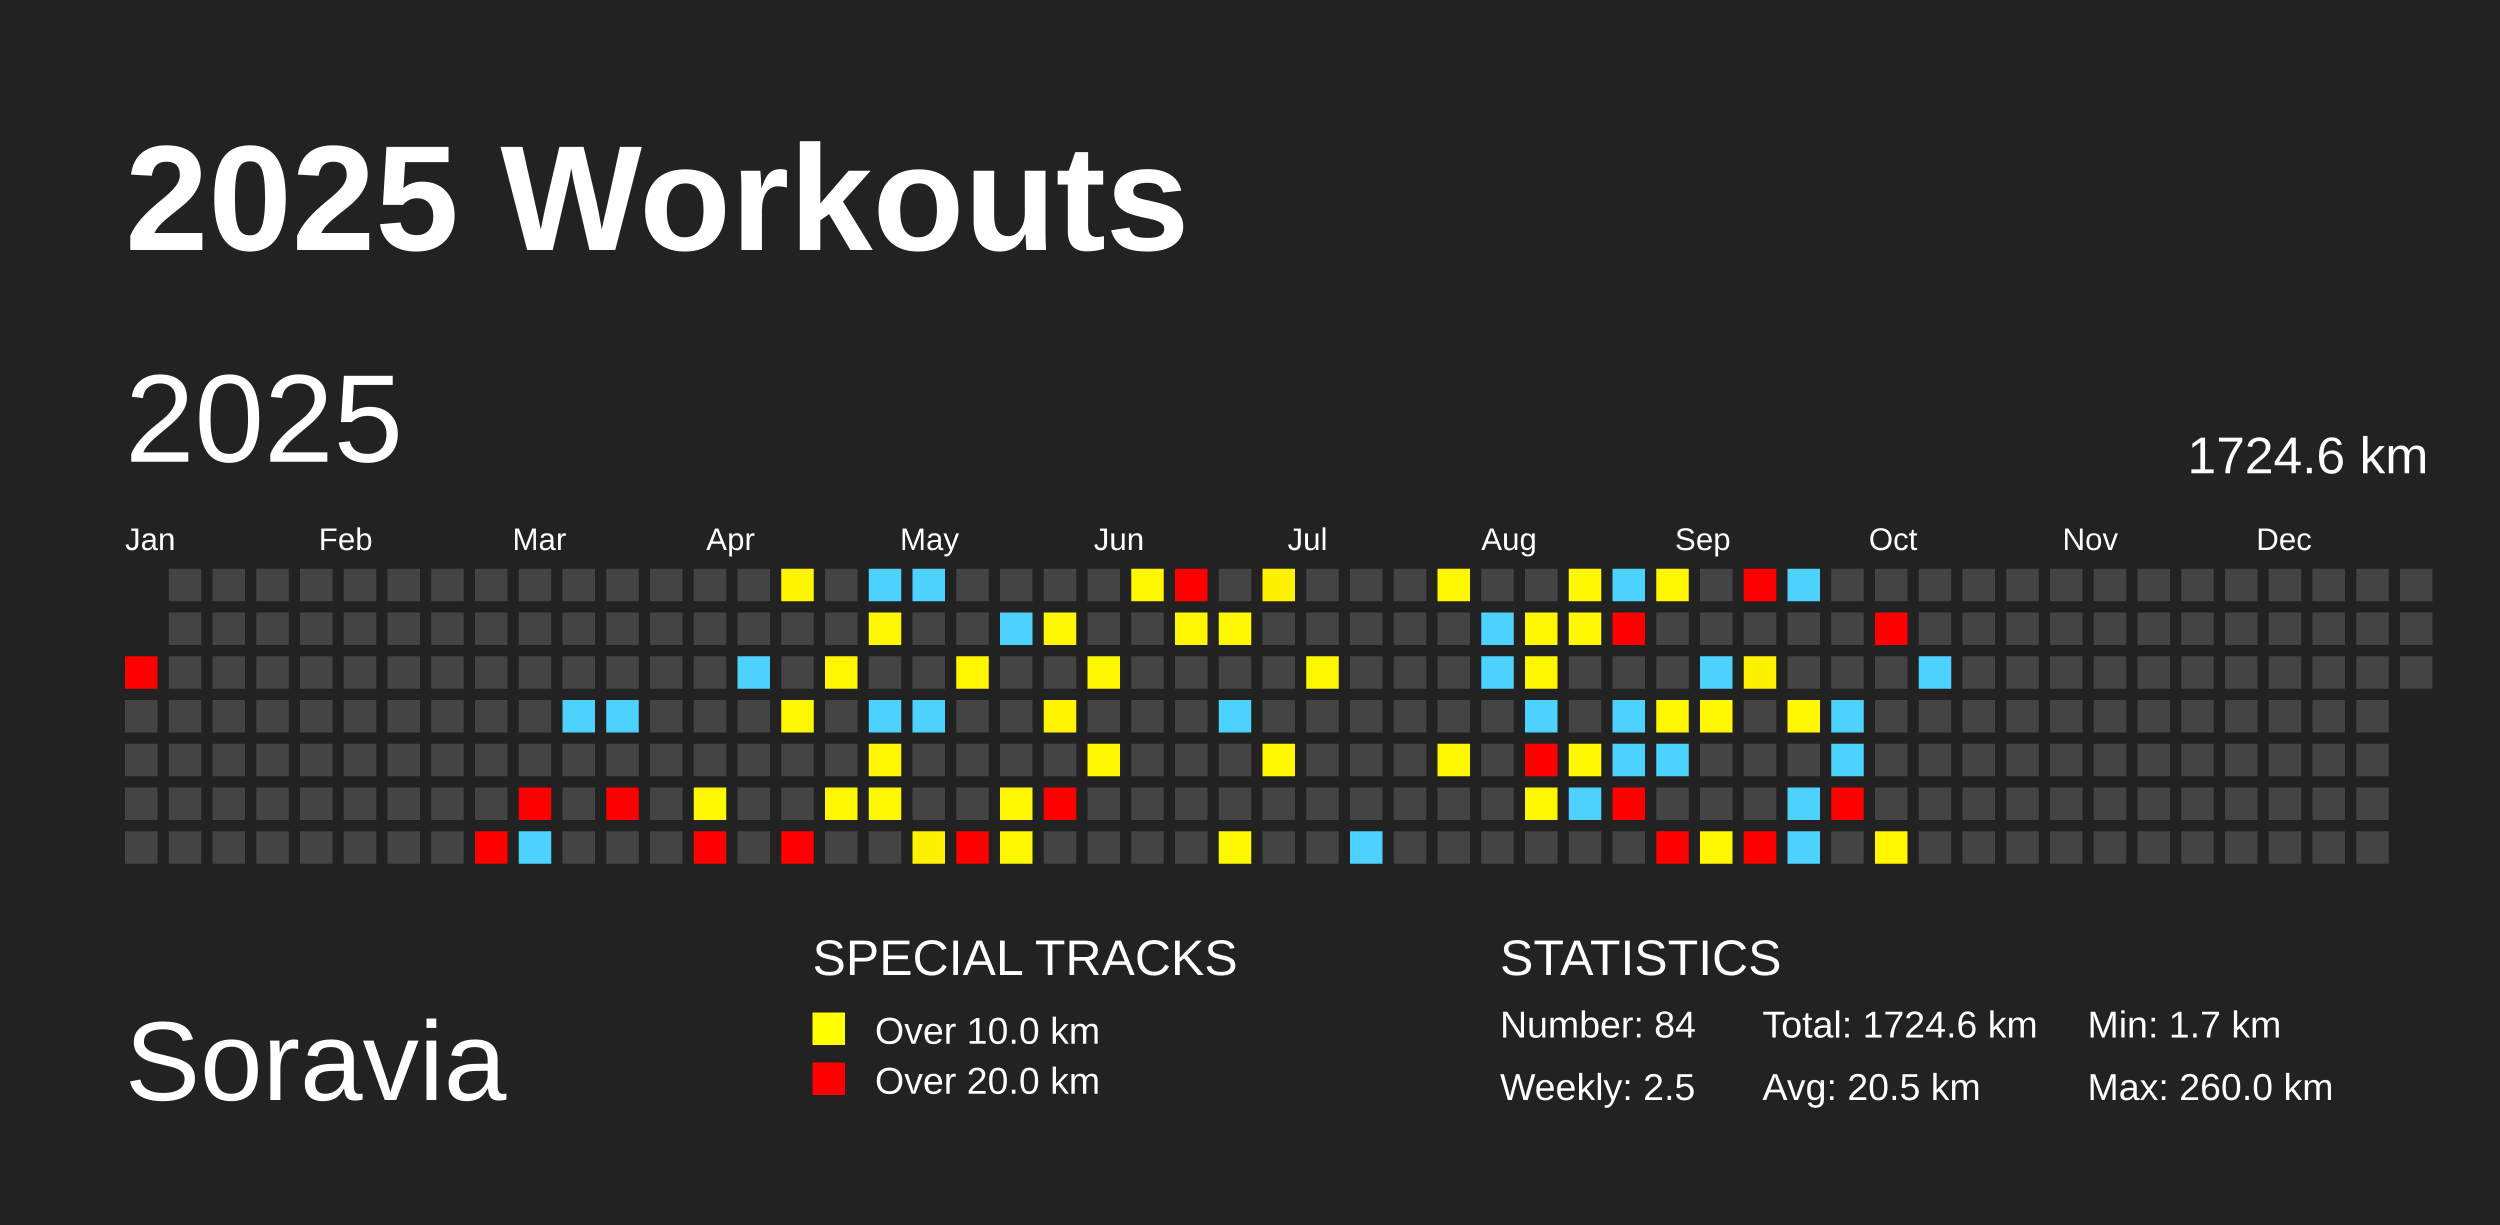
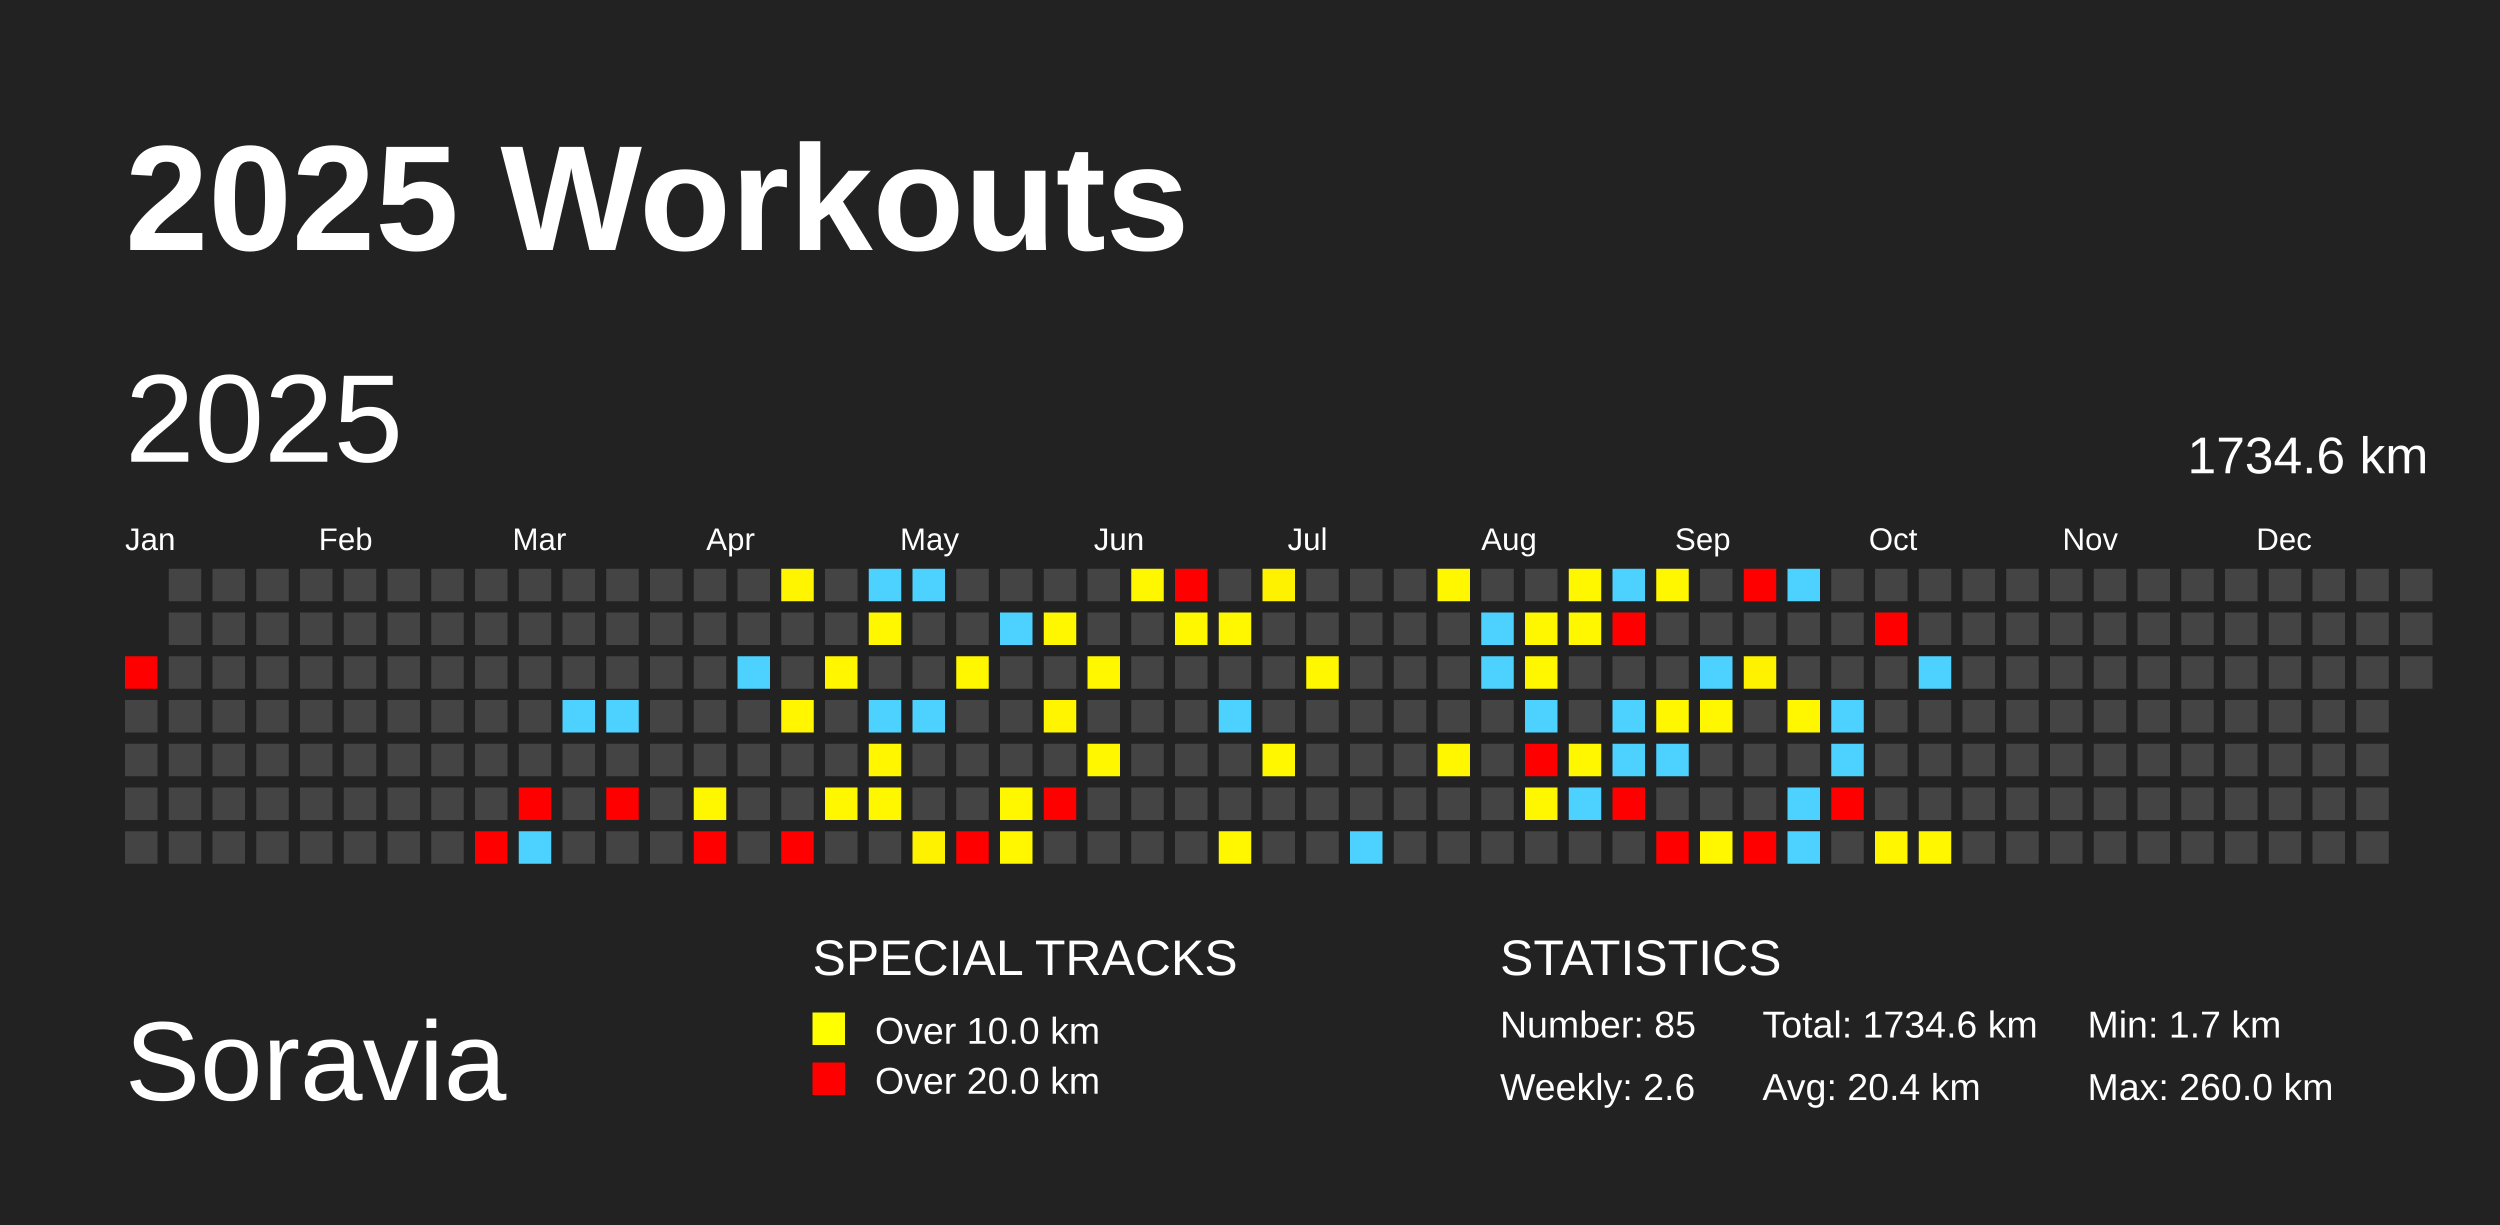
<svg xmlns="http://www.w3.org/2000/svg" baseProfile="full" height="98mm" version="1.1" viewBox="0,0,200,98" width="200mm">
  <defs />
  <rect fill="#222222" height="98" width="200" x="0" y="0" />
  <text fill="#FFFFFF" style="font-size:12px; font-family:Arial; font-weight:bold;" x="10" y="20">2025 Workouts</text>
  <text fill="#FFFFFF" style="font-size:9px; font-family:Arial" x="10" y="88">Soravia</text>
  <text fill="#FFFFFF" style="font-size:4px; font-family:Arial" x="65" y="78">SPECIAL TRACKS</text>
  <rect fill="yellow" height="2.6" width="2.6" x="65" y="81" />
  <text fill="#FFFFFF" style="font-size:3px; font-family:Arial" x="70" y="83.5">Over 10.0 km</text>
  <rect fill="red" height="2.6" width="2.6" x="65" y="85" />
  <text fill="#FFFFFF" style="font-size:3px; font-family:Arial" x="70" y="87.5">Over 20.0 km</text>
  <text fill="#FFFFFF" style="font-size:4px; font-family:Arial" x="120" y="78">STATISTICS</text>
-   <text fill="#FFFFFF" style="font-size:3px; font-family:Arial" x="120" y="83">Number: 84</text>
-   <text fill="#FFFFFF" style="font-size:3px; font-family:Arial" x="120" y="88">Weekly: 2.5</text>
-   <text fill="#FFFFFF" style="font-size:3px; font-family:Arial" x="141" y="83">Total: 1724.6 km</text>
-   <text fill="#FFFFFF" style="font-size:3px; font-family:Arial" x="141" y="88">Avg: 20.5 km</text>
+   <text fill="#FFFFFF" style="font-size:3px; font-family:Arial" x="120" y="83">Number: 85</text>
+   <text fill="#FFFFFF" style="font-size:3px; font-family:Arial" x="120" y="88">Weekly: 2.6</text>
+   <text fill="#FFFFFF" style="font-size:3px; font-family:Arial" x="141" y="83">Total: 1734.6 km</text>
+   <text fill="#FFFFFF" style="font-size:3px; font-family:Arial" x="141" y="88">Avg: 20.4 km</text>
  <text fill="#FFFFFF" style="font-size:3px; font-family:Arial" x="167" y="83">Min: 1.7 km</text>
  <text fill="#FFFFFF" style="font-size:3px; font-family:Arial" x="167" y="88">Max: 260.0 km</text>
  <text dominant-baseline="hanging" fill="#FFFFFF" style="font-size:10.0px; font-family:Arial;" x="10" y="30">2025</text>
-   <text dominant-baseline="hanging" fill="#FFFFFF" style="font-size:4.125px; font-family:Arial;" x="175" y="35">1724.6 km</text>
+   <text dominant-baseline="hanging" fill="#FFFFFF" style="font-size:4.125px; font-family:Arial;" x="175" y="35">1734.6 km</text>
  <text fill="#FFFFFF" style="font-size:2.5px; font-family:Arial" x="10.0" y="44">Jan</text>
  <text fill="#FFFFFF" style="font-size:2.5px; font-family:Arial" x="25.5" y="44">Feb</text>
  <text fill="#FFFFFF" style="font-size:2.5px; font-family:Arial" x="41.0" y="44">Mar</text>
  <text fill="#FFFFFF" style="font-size:2.5px; font-family:Arial" x="56.5" y="44">Apr</text>
  <text fill="#FFFFFF" style="font-size:2.5px; font-family:Arial" x="72.0" y="44">May</text>
  <text fill="#FFFFFF" style="font-size:2.5px; font-family:Arial" x="87.5" y="44">Jun</text>
  <text fill="#FFFFFF" style="font-size:2.5px; font-family:Arial" x="103.0" y="44">Jul</text>
  <text fill="#FFFFFF" style="font-size:2.5px; font-family:Arial" x="118.5" y="44">Aug</text>
  <text fill="#FFFFFF" style="font-size:2.5px; font-family:Arial" x="134.0" y="44">Sep</text>
  <text fill="#FFFFFF" style="font-size:2.5px; font-family:Arial" x="149.5" y="44">Oct</text>
  <text fill="#FFFFFF" style="font-size:2.5px; font-family:Arial" x="165.0" y="44">Nov</text>
  <text fill="#FFFFFF" style="font-size:2.5px; font-family:Arial" x="180.5" y="44">Dec</text>
  <rect fill="red" height="2.6" width="2.6" x="10.0" y="52.5" />
  <rect fill="#444444" height="2.6" width="2.6" x="10.0" y="56.0" />
  <rect fill="#444444" height="2.6" width="2.6" x="10.0" y="59.5" />
  <rect fill="#444444" height="2.6" width="2.6" x="10.0" y="63.0" />
  <rect fill="#444444" height="2.6" width="2.6" x="10.0" y="66.5" />
  <rect fill="#444444" height="2.6" width="2.6" x="13.5" y="45.5" />
  <rect fill="#444444" height="2.6" width="2.6" x="13.5" y="49.0" />
  <rect fill="#444444" height="2.6" width="2.6" x="13.5" y="52.5" />
  <rect fill="#444444" height="2.6" width="2.6" x="13.5" y="56.0" />
  <rect fill="#444444" height="2.6" width="2.6" x="13.5" y="59.5" />
  <rect fill="#444444" height="2.6" width="2.6" x="13.5" y="63.0" />
  <rect fill="#444444" height="2.6" width="2.6" x="13.5" y="66.5" />
  <rect fill="#444444" height="2.6" width="2.6" x="17.0" y="45.5" />
  <rect fill="#444444" height="2.6" width="2.6" x="17.0" y="49.0" />
  <rect fill="#444444" height="2.6" width="2.6" x="17.0" y="52.5" />
  <rect fill="#444444" height="2.6" width="2.6" x="17.0" y="56.0" />
  <rect fill="#444444" height="2.6" width="2.6" x="17.0" y="59.5" />
  <rect fill="#444444" height="2.6" width="2.6" x="17.0" y="63.0" />
  <rect fill="#444444" height="2.6" width="2.6" x="17.0" y="66.5" />
  <rect fill="#444444" height="2.6" width="2.6" x="20.5" y="45.5" />
  <rect fill="#444444" height="2.6" width="2.6" x="20.5" y="49.0" />
  <rect fill="#444444" height="2.6" width="2.6" x="20.5" y="52.5" />
  <rect fill="#444444" height="2.6" width="2.6" x="20.5" y="56.0" />
  <rect fill="#444444" height="2.6" width="2.6" x="20.5" y="59.5" />
  <rect fill="#444444" height="2.6" width="2.6" x="20.5" y="63.0" />
  <rect fill="#444444" height="2.6" width="2.6" x="20.5" y="66.5" />
  <rect fill="#444444" height="2.6" width="2.6" x="24.0" y="45.5" />
  <rect fill="#444444" height="2.6" width="2.6" x="24.0" y="49.0" />
  <rect fill="#444444" height="2.6" width="2.6" x="24.0" y="52.5" />
  <rect fill="#444444" height="2.6" width="2.6" x="24.0" y="56.0" />
  <rect fill="#444444" height="2.6" width="2.6" x="24.0" y="59.5" />
  <rect fill="#444444" height="2.6" width="2.6" x="24.0" y="63.0" />
  <rect fill="#444444" height="2.6" width="2.6" x="24.0" y="66.5" />
  <rect fill="#444444" height="2.6" width="2.6" x="27.5" y="45.5" />
  <rect fill="#444444" height="2.6" width="2.6" x="27.5" y="49.0" />
  <rect fill="#444444" height="2.6" width="2.6" x="27.5" y="52.5" />
  <rect fill="#444444" height="2.6" width="2.6" x="27.5" y="56.0" />
  <rect fill="#444444" height="2.6" width="2.6" x="27.5" y="59.5" />
  <rect fill="#444444" height="2.6" width="2.6" x="27.5" y="63.0" />
  <rect fill="#444444" height="2.6" width="2.6" x="27.5" y="66.5" />
  <rect fill="#444444" height="2.6" width="2.6" x="31.0" y="45.5" />
  <rect fill="#444444" height="2.6" width="2.6" x="31.0" y="49.0" />
  <rect fill="#444444" height="2.6" width="2.6" x="31.0" y="52.5" />
  <rect fill="#444444" height="2.6" width="2.6" x="31.0" y="56.0" />
  <rect fill="#444444" height="2.6" width="2.6" x="31.0" y="59.5" />
  <rect fill="#444444" height="2.6" width="2.6" x="31.0" y="63.0" />
  <rect fill="#444444" height="2.6" width="2.6" x="31.0" y="66.5" />
  <rect fill="#444444" height="2.6" width="2.6" x="34.5" y="45.5" />
  <rect fill="#444444" height="2.6" width="2.6" x="34.5" y="49.0" />
  <rect fill="#444444" height="2.6" width="2.6" x="34.5" y="52.5" />
  <rect fill="#444444" height="2.6" width="2.6" x="34.5" y="56.0" />
  <rect fill="#444444" height="2.6" width="2.6" x="34.5" y="59.5" />
  <rect fill="#444444" height="2.6" width="2.6" x="34.5" y="63.0" />
  <rect fill="#444444" height="2.6" width="2.6" x="34.5" y="66.5" />
  <rect fill="#444444" height="2.6" width="2.6" x="38.0" y="45.5" />
  <rect fill="#444444" height="2.6" width="2.6" x="38.0" y="49.0" />
  <rect fill="#444444" height="2.6" width="2.6" x="38.0" y="52.5" />
  <rect fill="#444444" height="2.6" width="2.6" x="38.0" y="56.0" />
  <rect fill="#444444" height="2.6" width="2.6" x="38.0" y="59.5" />
  <rect fill="#444444" height="2.6" width="2.6" x="38.0" y="63.0" />
  <rect fill="red" height="2.6" width="2.6" x="38.0" y="66.5" />
  <rect fill="#444444" height="2.6" width="2.6" x="41.5" y="45.5" />
  <rect fill="#444444" height="2.6" width="2.6" x="41.5" y="49.0" />
  <rect fill="#444444" height="2.6" width="2.6" x="41.5" y="52.5" />
  <rect fill="#444444" height="2.6" width="2.6" x="41.5" y="56.0" />
  <rect fill="#444444" height="2.6" width="2.6" x="41.5" y="59.5" />
  <rect fill="red" height="2.6" width="2.6" x="41.5" y="63.0" />
  <rect fill="#4dd2ff" height="2.6" width="2.6" x="41.5" y="66.5" />
  <rect fill="#444444" height="2.6" width="2.6" x="45.0" y="45.5" />
  <rect fill="#444444" height="2.6" width="2.6" x="45.0" y="49.0" />
  <rect fill="#444444" height="2.6" width="2.6" x="45.0" y="52.5" />
  <rect fill="#4dd2ff" height="2.6" width="2.6" x="45.0" y="56.0" />
  <rect fill="#444444" height="2.6" width="2.6" x="45.0" y="59.5" />
  <rect fill="#444444" height="2.6" width="2.6" x="45.0" y="63.0" />
  <rect fill="#444444" height="2.6" width="2.6" x="45.0" y="66.5" />
  <rect fill="#444444" height="2.6" width="2.6" x="48.5" y="45.5" />
  <rect fill="#444444" height="2.6" width="2.6" x="48.5" y="49.0" />
  <rect fill="#444444" height="2.6" width="2.6" x="48.5" y="52.5" />
  <rect fill="#4dd2ff" height="2.6" width="2.6" x="48.5" y="56.0" />
  <rect fill="#444444" height="2.6" width="2.6" x="48.5" y="59.5" />
  <rect fill="red" height="2.6" width="2.6" x="48.5" y="63.0" />
  <rect fill="#444444" height="2.6" width="2.6" x="48.5" y="66.5" />
  <rect fill="#444444" height="2.6" width="2.6" x="52.0" y="45.5" />
  <rect fill="#444444" height="2.6" width="2.6" x="52.0" y="49.0" />
  <rect fill="#444444" height="2.6" width="2.6" x="52.0" y="52.5" />
  <rect fill="#444444" height="2.6" width="2.6" x="52.0" y="56.0" />
  <rect fill="#444444" height="2.6" width="2.6" x="52.0" y="59.5" />
  <rect fill="#444444" height="2.6" width="2.6" x="52.0" y="63.0" />
  <rect fill="#444444" height="2.6" width="2.6" x="52.0" y="66.5" />
  <rect fill="#444444" height="2.6" width="2.6" x="55.5" y="45.5" />
  <rect fill="#444444" height="2.6" width="2.6" x="55.5" y="49.0" />
  <rect fill="#444444" height="2.6" width="2.6" x="55.5" y="52.5" />
  <rect fill="#444444" height="2.6" width="2.6" x="55.5" y="56.0" />
  <rect fill="#444444" height="2.6" width="2.6" x="55.5" y="59.5" />
  <rect fill="#fff700" height="2.6" width="2.6" x="55.5" y="63.0" />
  <rect fill="red" height="2.6" width="2.6" x="55.5" y="66.5" />
  <rect fill="#444444" height="2.6" width="2.6" x="59.0" y="45.5" />
  <rect fill="#444444" height="2.6" width="2.6" x="59.0" y="49.0" />
  <rect fill="#4dd2ff" height="2.6" width="2.6" x="59.0" y="52.5" />
  <rect fill="#444444" height="2.6" width="2.6" x="59.0" y="56.0" />
  <rect fill="#444444" height="2.6" width="2.6" x="59.0" y="59.5" />
  <rect fill="#444444" height="2.6" width="2.6" x="59.0" y="63.0" />
  <rect fill="#444444" height="2.6" width="2.6" x="59.0" y="66.5" />
  <rect fill="#fff500" height="2.6" width="2.6" x="62.5" y="45.5" />
  <rect fill="#444444" height="2.6" width="2.6" x="62.5" y="49.0" />
  <rect fill="#444444" height="2.6" width="2.6" x="62.5" y="52.5" />
  <rect fill="#fff600" height="2.6" width="2.6" x="62.5" y="56.0" />
  <rect fill="#444444" height="2.6" width="2.6" x="62.5" y="59.5" />
  <rect fill="#444444" height="2.6" width="2.6" x="62.5" y="63.0" />
  <rect fill="red" height="2.6" width="2.6" x="62.5" y="66.5" />
  <rect fill="#444444" height="2.6" width="2.6" x="66.0" y="45.5" />
  <rect fill="#444444" height="2.6" width="2.6" x="66.0" y="49.0" />
  <rect fill="#fff600" height="2.6" width="2.6" x="66.0" y="52.5" />
  <rect fill="#444444" height="2.6" width="2.6" x="66.0" y="56.0" />
  <rect fill="#444444" height="2.6" width="2.6" x="66.0" y="59.5" />
  <rect fill="#fff700" height="2.6" width="2.6" x="66.0" y="63.0" />
  <rect fill="#444444" height="2.6" width="2.6" x="66.0" y="66.5" />
  <rect fill="#4dd2ff" height="2.6" width="2.6" x="69.5" y="45.5" />
  <rect fill="#fff700" height="2.6" width="2.6" x="69.5" y="49.0" />
  <rect fill="#444444" height="2.6" width="2.6" x="69.5" y="52.5" />
  <rect fill="#4dd2ff" height="2.6" width="2.6" x="69.5" y="56.0" />
  <rect fill="#fff600" height="2.6" width="2.6" x="69.5" y="59.5" />
  <rect fill="#fff700" height="2.6" width="2.6" x="69.5" y="63.0" />
  <rect fill="#444444" height="2.6" width="2.6" x="69.5" y="66.5" />
  <rect fill="#4dd2ff" height="2.6" width="2.6" x="73.0" y="45.5" />
  <rect fill="#444444" height="2.6" width="2.6" x="73.0" y="49.0" />
  <rect fill="#444444" height="2.6" width="2.6" x="73.0" y="52.5" />
  <rect fill="#4dd2ff" height="2.6" width="2.6" x="73.0" y="56.0" />
  <rect fill="#444444" height="2.6" width="2.6" x="73.0" y="59.5" />
  <rect fill="#444444" height="2.6" width="2.6" x="73.0" y="63.0" />
  <rect fill="#fff200" height="2.6" width="2.6" x="73.0" y="66.5" />
  <rect fill="#444444" height="2.6" width="2.6" x="76.5" y="45.5" />
  <rect fill="#444444" height="2.6" width="2.6" x="76.5" y="49.0" />
  <rect fill="#fff700" height="2.6" width="2.6" x="76.5" y="52.5" />
  <rect fill="#444444" height="2.6" width="2.6" x="76.5" y="56.0" />
  <rect fill="#444444" height="2.6" width="2.6" x="76.5" y="59.5" />
  <rect fill="#444444" height="2.6" width="2.6" x="76.5" y="63.0" />
  <rect fill="red" height="2.6" width="2.6" x="76.5" y="66.5" />
  <rect fill="#444444" height="2.6" width="2.6" x="80.0" y="45.5" />
  <rect fill="#4dd2ff" height="2.6" width="2.6" x="80.0" y="49.0" />
  <rect fill="#444444" height="2.6" width="2.6" x="80.0" y="52.5" />
  <rect fill="#444444" height="2.6" width="2.6" x="80.0" y="56.0" />
  <rect fill="#444444" height="2.6" width="2.6" x="80.0" y="59.5" />
  <rect fill="#fff700" height="2.6" width="2.6" x="80.0" y="63.0" />
  <rect fill="#fff700" height="2.6" width="2.6" x="80.0" y="66.5" />
  <rect fill="#444444" height="2.6" width="2.6" x="83.5" y="45.5" />
  <rect fill="#fff700" height="2.6" width="2.6" x="83.5" y="49.0" />
  <rect fill="#444444" height="2.6" width="2.6" x="83.5" y="52.5" />
  <rect fill="#fff500" height="2.6" width="2.6" x="83.5" y="56.0" />
  <rect fill="#444444" height="2.6" width="2.6" x="83.5" y="59.5" />
  <rect fill="red" height="2.6" width="2.6" x="83.5" y="63.0" />
  <rect fill="#444444" height="2.6" width="2.6" x="83.5" y="66.5" />
  <rect fill="#444444" height="2.6" width="2.6" x="87.0" y="45.5" />
  <rect fill="#444444" height="2.6" width="2.6" x="87.0" y="49.0" />
  <rect fill="#fff700" height="2.6" width="2.6" x="87.0" y="52.5" />
  <rect fill="#444444" height="2.6" width="2.6" x="87.0" y="56.0" />
  <rect fill="#fff700" height="2.6" width="2.6" x="87.0" y="59.5" />
  <rect fill="#444444" height="2.6" width="2.6" x="87.0" y="63.0" />
  <rect fill="#444444" height="2.6" width="2.6" x="87.0" y="66.5" />
  <rect fill="#fff700" height="2.6" width="2.6" x="90.5" y="45.5" />
  <rect fill="#444444" height="2.6" width="2.6" x="90.5" y="49.0" />
  <rect fill="#444444" height="2.6" width="2.6" x="90.5" y="52.5" />
  <rect fill="#444444" height="2.6" width="2.6" x="90.5" y="56.0" />
  <rect fill="#444444" height="2.6" width="2.6" x="90.5" y="59.5" />
  <rect fill="#444444" height="2.6" width="2.6" x="90.5" y="63.0" />
  <rect fill="#444444" height="2.6" width="2.6" x="90.5" y="66.5" />
  <rect fill="red" height="2.6" width="2.6" x="94.0" y="45.5" />
  <rect fill="#fff700" height="2.6" width="2.6" x="94.0" y="49.0" />
  <rect fill="#444444" height="2.6" width="2.6" x="94.0" y="52.5" />
  <rect fill="#444444" height="2.6" width="2.6" x="94.0" y="56.0" />
  <rect fill="#444444" height="2.6" width="2.6" x="94.0" y="59.5" />
  <rect fill="#444444" height="2.6" width="2.6" x="94.0" y="63.0" />
  <rect fill="#444444" height="2.6" width="2.6" x="94.0" y="66.5" />
  <rect fill="#444444" height="2.6" width="2.6" x="97.5" y="45.5" />
  <rect fill="#fff700" height="2.6" width="2.6" x="97.5" y="49.0" />
  <rect fill="#444444" height="2.6" width="2.6" x="97.5" y="52.5" />
  <rect fill="#4dd2ff" height="2.6" width="2.6" x="97.5" y="56.0" />
  <rect fill="#444444" height="2.6" width="2.6" x="97.5" y="59.5" />
  <rect fill="#444444" height="2.6" width="2.6" x="97.5" y="63.0" />
  <rect fill="#fff700" height="2.6" width="2.6" x="97.5" y="66.5" />
  <rect fill="#fff200" height="2.6" width="2.6" x="101.0" y="45.5" />
  <rect fill="#444444" height="2.6" width="2.6" x="101.0" y="49.0" />
  <rect fill="#444444" height="2.6" width="2.6" x="101.0" y="52.5" />
  <rect fill="#444444" height="2.6" width="2.6" x="101.0" y="56.0" />
  <rect fill="#fff700" height="2.6" width="2.6" x="101.0" y="59.5" />
  <rect fill="#444444" height="2.6" width="2.6" x="101.0" y="63.0" />
  <rect fill="#444444" height="2.6" width="2.6" x="101.0" y="66.5" />
  <rect fill="#444444" height="2.6" width="2.6" x="104.5" y="45.5" />
  <rect fill="#444444" height="2.6" width="2.6" x="104.5" y="49.0" />
  <rect fill="#fff700" height="2.6" width="2.6" x="104.5" y="52.5" />
  <rect fill="#444444" height="2.6" width="2.6" x="104.5" y="56.0" />
  <rect fill="#444444" height="2.6" width="2.6" x="104.5" y="59.5" />
  <rect fill="#444444" height="2.6" width="2.6" x="104.5" y="63.0" />
  <rect fill="#444444" height="2.6" width="2.6" x="104.5" y="66.5" />
  <rect fill="#444444" height="2.6" width="2.6" x="108.0" y="45.5" />
  <rect fill="#444444" height="2.6" width="2.6" x="108.0" y="49.0" />
  <rect fill="#444444" height="2.6" width="2.6" x="108.0" y="52.5" />
  <rect fill="#444444" height="2.6" width="2.6" x="108.0" y="56.0" />
  <rect fill="#444444" height="2.6" width="2.6" x="108.0" y="59.5" />
  <rect fill="#444444" height="2.6" width="2.6" x="108.0" y="63.0" />
  <rect fill="#4dd2ff" height="2.6" width="2.6" x="108.0" y="66.5" />
  <rect fill="#444444" height="2.6" width="2.6" x="111.5" y="45.5" />
  <rect fill="#444444" height="2.6" width="2.6" x="111.5" y="49.0" />
  <rect fill="#444444" height="2.6" width="2.6" x="111.5" y="52.5" />
  <rect fill="#444444" height="2.6" width="2.6" x="111.5" y="56.0" />
  <rect fill="#444444" height="2.6" width="2.6" x="111.5" y="59.5" />
  <rect fill="#444444" height="2.6" width="2.6" x="111.5" y="63.0" />
  <rect fill="#444444" height="2.6" width="2.6" x="111.5" y="66.5" />
  <rect fill="#fff700" height="2.6" width="2.6" x="115.0" y="45.5" />
  <rect fill="#444444" height="2.6" width="2.6" x="115.0" y="49.0" />
  <rect fill="#444444" height="2.6" width="2.6" x="115.0" y="52.5" />
  <rect fill="#444444" height="2.6" width="2.6" x="115.0" y="56.0" />
  <rect fill="#fff700" height="2.6" width="2.6" x="115.0" y="59.5" />
  <rect fill="#444444" height="2.6" width="2.6" x="115.0" y="63.0" />
  <rect fill="#444444" height="2.6" width="2.6" x="115.0" y="66.5" />
  <rect fill="#444444" height="2.6" width="2.6" x="118.5" y="45.5" />
  <rect fill="#4dd2ff" height="2.6" width="2.6" x="118.5" y="49.0" />
  <rect fill="#4dd2ff" height="2.6" width="2.6" x="118.5" y="52.5" />
  <rect fill="#444444" height="2.6" width="2.6" x="118.5" y="56.0" />
  <rect fill="#444444" height="2.6" width="2.6" x="118.5" y="59.5" />
  <rect fill="#444444" height="2.6" width="2.6" x="118.5" y="63.0" />
  <rect fill="#444444" height="2.6" width="2.6" x="118.5" y="66.5" />
  <rect fill="#444444" height="2.6" width="2.6" x="122.0" y="45.5" />
  <rect fill="#fff700" height="2.6" width="2.6" x="122.0" y="49.0" />
  <rect fill="#fff700" height="2.6" width="2.6" x="122.0" y="52.5" />
  <rect fill="#4dd2ff" height="2.6" width="2.6" x="122.0" y="56.0" />
  <rect fill="red" height="2.6" width="2.6" x="122.0" y="59.5" />
  <rect fill="#fff700" height="2.6" width="2.6" x="122.0" y="63.0" />
  <rect fill="#444444" height="2.6" width="2.6" x="122.0" y="66.5" />
  <rect fill="#fff700" height="2.6" width="2.6" x="125.5" y="45.5" />
  <rect fill="#fff700" height="2.6" width="2.6" x="125.5" y="49.0" />
  <rect fill="#444444" height="2.6" width="2.6" x="125.5" y="52.5" />
  <rect fill="#444444" height="2.6" width="2.6" x="125.5" y="56.0" />
  <rect fill="#fff700" height="2.6" width="2.6" x="125.5" y="59.5" />
  <rect fill="#4dd2ff" height="2.6" width="2.6" x="125.5" y="63.0" />
  <rect fill="#444444" height="2.6" width="2.6" x="125.5" y="66.5" />
  <rect fill="#4dd2ff" height="2.6" width="2.6" x="129.0" y="45.5" />
  <rect fill="red" height="2.6" width="2.6" x="129.0" y="49.0" />
  <rect fill="#444444" height="2.6" width="2.6" x="129.0" y="52.5" />
  <rect fill="#4dd2ff" height="2.6" width="2.6" x="129.0" y="56.0" />
  <rect fill="#4dd2ff" height="2.6" width="2.6" x="129.0" y="59.5" />
  <rect fill="red" height="2.6" width="2.6" x="129.0" y="63.0" />
  <rect fill="#444444" height="2.6" width="2.6" x="129.0" y="66.5" />
  <rect fill="#fff700" height="2.6" width="2.6" x="132.5" y="45.5" />
  <rect fill="#444444" height="2.6" width="2.6" x="132.5" y="49.0" />
  <rect fill="#444444" height="2.6" width="2.6" x="132.5" y="52.5" />
  <rect fill="#fff700" height="2.6" width="2.6" x="132.5" y="56.0" />
  <rect fill="#4dd2ff" height="2.6" width="2.6" x="132.5" y="59.5" />
  <rect fill="#444444" height="2.6" width="2.6" x="132.5" y="63.0" />
  <rect fill="red" height="2.6" width="2.6" x="132.5" y="66.5" />
  <rect fill="#444444" height="2.6" width="2.6" x="136.0" y="45.5" />
  <rect fill="#444444" height="2.6" width="2.6" x="136.0" y="49.0" />
  <rect fill="#4dd2ff" height="2.6" width="2.6" x="136.0" y="52.5" />
  <rect fill="#fff700" height="2.6" width="2.6" x="136.0" y="56.0" />
  <rect fill="#444444" height="2.6" width="2.6" x="136.0" y="59.5" />
  <rect fill="#444444" height="2.6" width="2.6" x="136.0" y="63.0" />
  <rect fill="#fff700" height="2.6" width="2.6" x="136.0" y="66.5" />
  <rect fill="red" height="2.6" width="2.6" x="139.5" y="45.5" />
  <rect fill="#444444" height="2.6" width="2.6" x="139.5" y="49.0" />
  <rect fill="#fff200" height="2.6" width="2.6" x="139.5" y="52.5" />
  <rect fill="#444444" height="2.6" width="2.6" x="139.5" y="56.0" />
  <rect fill="#444444" height="2.6" width="2.6" x="139.5" y="59.5" />
  <rect fill="#444444" height="2.6" width="2.6" x="139.5" y="63.0" />
  <rect fill="red" height="2.6" width="2.6" x="139.5" y="66.5" />
  <rect fill="#4dd2ff" height="2.6" width="2.6" x="143.0" y="45.5" />
  <rect fill="#444444" height="2.6" width="2.6" x="143.0" y="49.0" />
  <rect fill="#444444" height="2.6" width="2.6" x="143.0" y="52.5" />
  <rect fill="#fff700" height="2.6" width="2.6" x="143.0" y="56.0" />
  <rect fill="#444444" height="2.6" width="2.6" x="143.0" y="59.5" />
  <rect fill="#4dd2ff" height="2.6" width="2.6" x="143.0" y="63.0" />
  <rect fill="#4dd2ff" height="2.6" width="2.6" x="143.0" y="66.5" />
  <rect fill="#444444" height="2.6" width="2.6" x="146.5" y="45.5" />
  <rect fill="#444444" height="2.6" width="2.6" x="146.5" y="49.0" />
  <rect fill="#444444" height="2.6" width="2.6" x="146.5" y="52.5" />
  <rect fill="#4dd2ff" height="2.6" width="2.6" x="146.5" y="56.0" />
  <rect fill="#4dd2ff" height="2.6" width="2.6" x="146.5" y="59.5" />
  <rect fill="red" height="2.6" width="2.6" x="146.5" y="63.0" />
  <rect fill="#444444" height="2.6" width="2.6" x="146.5" y="66.5" />
  <rect fill="#444444" height="2.6" width="2.6" x="150.0" y="45.5" />
  <rect fill="red" height="2.6" width="2.6" x="150.0" y="49.0" />
  <rect fill="#444444" height="2.6" width="2.6" x="150.0" y="52.5" />
  <rect fill="#444444" height="2.6" width="2.6" x="150.0" y="56.0" />
  <rect fill="#444444" height="2.6" width="2.6" x="150.0" y="59.5" />
  <rect fill="#444444" height="2.6" width="2.6" x="150.0" y="63.0" />
  <rect fill="#fff600" height="2.6" width="2.6" x="150.0" y="66.5" />
  <rect fill="#444444" height="2.6" width="2.6" x="153.5" y="45.5" />
  <rect fill="#444444" height="2.6" width="2.6" x="153.5" y="49.0" />
  <rect fill="#4dd2ff" height="2.6" width="2.6" x="153.5" y="52.5" />
  <rect fill="#444444" height="2.6" width="2.6" x="153.5" y="56.0" />
  <rect fill="#444444" height="2.6" width="2.6" x="153.5" y="59.5" />
  <rect fill="#444444" height="2.6" width="2.6" x="153.5" y="63.0" />
-   <rect fill="#444444" height="2.6" width="2.6" x="153.5" y="66.5" />
+   <rect fill="#fff700" height="2.6" width="2.6" x="153.5" y="66.5" />
  <rect fill="#444444" height="2.6" width="2.6" x="157.0" y="45.5" />
  <rect fill="#444444" height="2.6" width="2.6" x="157.0" y="49.0" />
  <rect fill="#444444" height="2.6" width="2.6" x="157.0" y="52.5" />
  <rect fill="#444444" height="2.6" width="2.6" x="157.0" y="56.0" />
  <rect fill="#444444" height="2.6" width="2.6" x="157.0" y="59.5" />
  <rect fill="#444444" height="2.6" width="2.6" x="157.0" y="63.0" />
  <rect fill="#444444" height="2.6" width="2.6" x="157.0" y="66.5" />
  <rect fill="#444444" height="2.6" width="2.6" x="160.5" y="45.5" />
  <rect fill="#444444" height="2.6" width="2.6" x="160.5" y="49.0" />
  <rect fill="#444444" height="2.6" width="2.6" x="160.5" y="52.5" />
  <rect fill="#444444" height="2.6" width="2.6" x="160.5" y="56.0" />
  <rect fill="#444444" height="2.6" width="2.6" x="160.5" y="59.5" />
  <rect fill="#444444" height="2.6" width="2.6" x="160.5" y="63.0" />
  <rect fill="#444444" height="2.6" width="2.6" x="160.5" y="66.5" />
  <rect fill="#444444" height="2.6" width="2.6" x="164.0" y="45.5" />
  <rect fill="#444444" height="2.6" width="2.6" x="164.0" y="49.0" />
  <rect fill="#444444" height="2.6" width="2.6" x="164.0" y="52.5" />
  <rect fill="#444444" height="2.6" width="2.6" x="164.0" y="56.0" />
  <rect fill="#444444" height="2.6" width="2.6" x="164.0" y="59.5" />
  <rect fill="#444444" height="2.6" width="2.6" x="164.0" y="63.0" />
  <rect fill="#444444" height="2.6" width="2.6" x="164.0" y="66.5" />
  <rect fill="#444444" height="2.6" width="2.6" x="167.5" y="45.5" />
  <rect fill="#444444" height="2.6" width="2.6" x="167.5" y="49.0" />
  <rect fill="#444444" height="2.6" width="2.6" x="167.5" y="52.5" />
  <rect fill="#444444" height="2.6" width="2.6" x="167.5" y="56.0" />
  <rect fill="#444444" height="2.6" width="2.6" x="167.5" y="59.5" />
  <rect fill="#444444" height="2.6" width="2.6" x="167.5" y="63.0" />
  <rect fill="#444444" height="2.6" width="2.6" x="167.5" y="66.5" />
  <rect fill="#444444" height="2.6" width="2.6" x="171.0" y="45.5" />
  <rect fill="#444444" height="2.6" width="2.6" x="171.0" y="49.0" />
  <rect fill="#444444" height="2.6" width="2.6" x="171.0" y="52.5" />
  <rect fill="#444444" height="2.6" width="2.6" x="171.0" y="56.0" />
  <rect fill="#444444" height="2.6" width="2.6" x="171.0" y="59.5" />
  <rect fill="#444444" height="2.6" width="2.6" x="171.0" y="63.0" />
  <rect fill="#444444" height="2.6" width="2.6" x="171.0" y="66.5" />
  <rect fill="#444444" height="2.6" width="2.6" x="174.5" y="45.5" />
  <rect fill="#444444" height="2.6" width="2.6" x="174.5" y="49.0" />
  <rect fill="#444444" height="2.6" width="2.6" x="174.5" y="52.5" />
  <rect fill="#444444" height="2.6" width="2.6" x="174.5" y="56.0" />
  <rect fill="#444444" height="2.6" width="2.6" x="174.5" y="59.5" />
  <rect fill="#444444" height="2.6" width="2.6" x="174.5" y="63.0" />
  <rect fill="#444444" height="2.6" width="2.6" x="174.5" y="66.5" />
  <rect fill="#444444" height="2.6" width="2.6" x="178.0" y="45.5" />
  <rect fill="#444444" height="2.6" width="2.6" x="178.0" y="49.0" />
  <rect fill="#444444" height="2.6" width="2.6" x="178.0" y="52.5" />
  <rect fill="#444444" height="2.6" width="2.6" x="178.0" y="56.0" />
  <rect fill="#444444" height="2.6" width="2.6" x="178.0" y="59.5" />
  <rect fill="#444444" height="2.6" width="2.6" x="178.0" y="63.0" />
  <rect fill="#444444" height="2.6" width="2.6" x="178.0" y="66.5" />
  <rect fill="#444444" height="2.6" width="2.6" x="181.5" y="45.5" />
  <rect fill="#444444" height="2.6" width="2.6" x="181.5" y="49.0" />
  <rect fill="#444444" height="2.6" width="2.6" x="181.5" y="52.5" />
  <rect fill="#444444" height="2.6" width="2.6" x="181.5" y="56.0" />
  <rect fill="#444444" height="2.6" width="2.6" x="181.5" y="59.5" />
  <rect fill="#444444" height="2.6" width="2.6" x="181.5" y="63.0" />
  <rect fill="#444444" height="2.6" width="2.6" x="181.5" y="66.5" />
  <rect fill="#444444" height="2.6" width="2.6" x="185.0" y="45.5" />
  <rect fill="#444444" height="2.6" width="2.6" x="185.0" y="49.0" />
  <rect fill="#444444" height="2.6" width="2.6" x="185.0" y="52.5" />
  <rect fill="#444444" height="2.6" width="2.6" x="185.0" y="56.0" />
  <rect fill="#444444" height="2.6" width="2.6" x="185.0" y="59.5" />
  <rect fill="#444444" height="2.6" width="2.6" x="185.0" y="63.0" />
  <rect fill="#444444" height="2.6" width="2.6" x="185.0" y="66.5" />
  <rect fill="#444444" height="2.6" width="2.6" x="188.5" y="45.5" />
  <rect fill="#444444" height="2.6" width="2.6" x="188.5" y="49.0" />
  <rect fill="#444444" height="2.6" width="2.6" x="188.5" y="52.5" />
  <rect fill="#444444" height="2.6" width="2.6" x="188.5" y="56.0" />
  <rect fill="#444444" height="2.6" width="2.6" x="188.5" y="59.5" />
  <rect fill="#444444" height="2.6" width="2.6" x="188.5" y="63.0" />
  <rect fill="#444444" height="2.6" width="2.6" x="188.5" y="66.5" />
  <rect fill="#444444" height="2.6" width="2.6" x="192.0" y="45.5" />
  <rect fill="#444444" height="2.6" width="2.6" x="192.0" y="49.0" />
  <rect fill="#444444" height="2.6" width="2.6" x="192.0" y="52.5" />
</svg>
